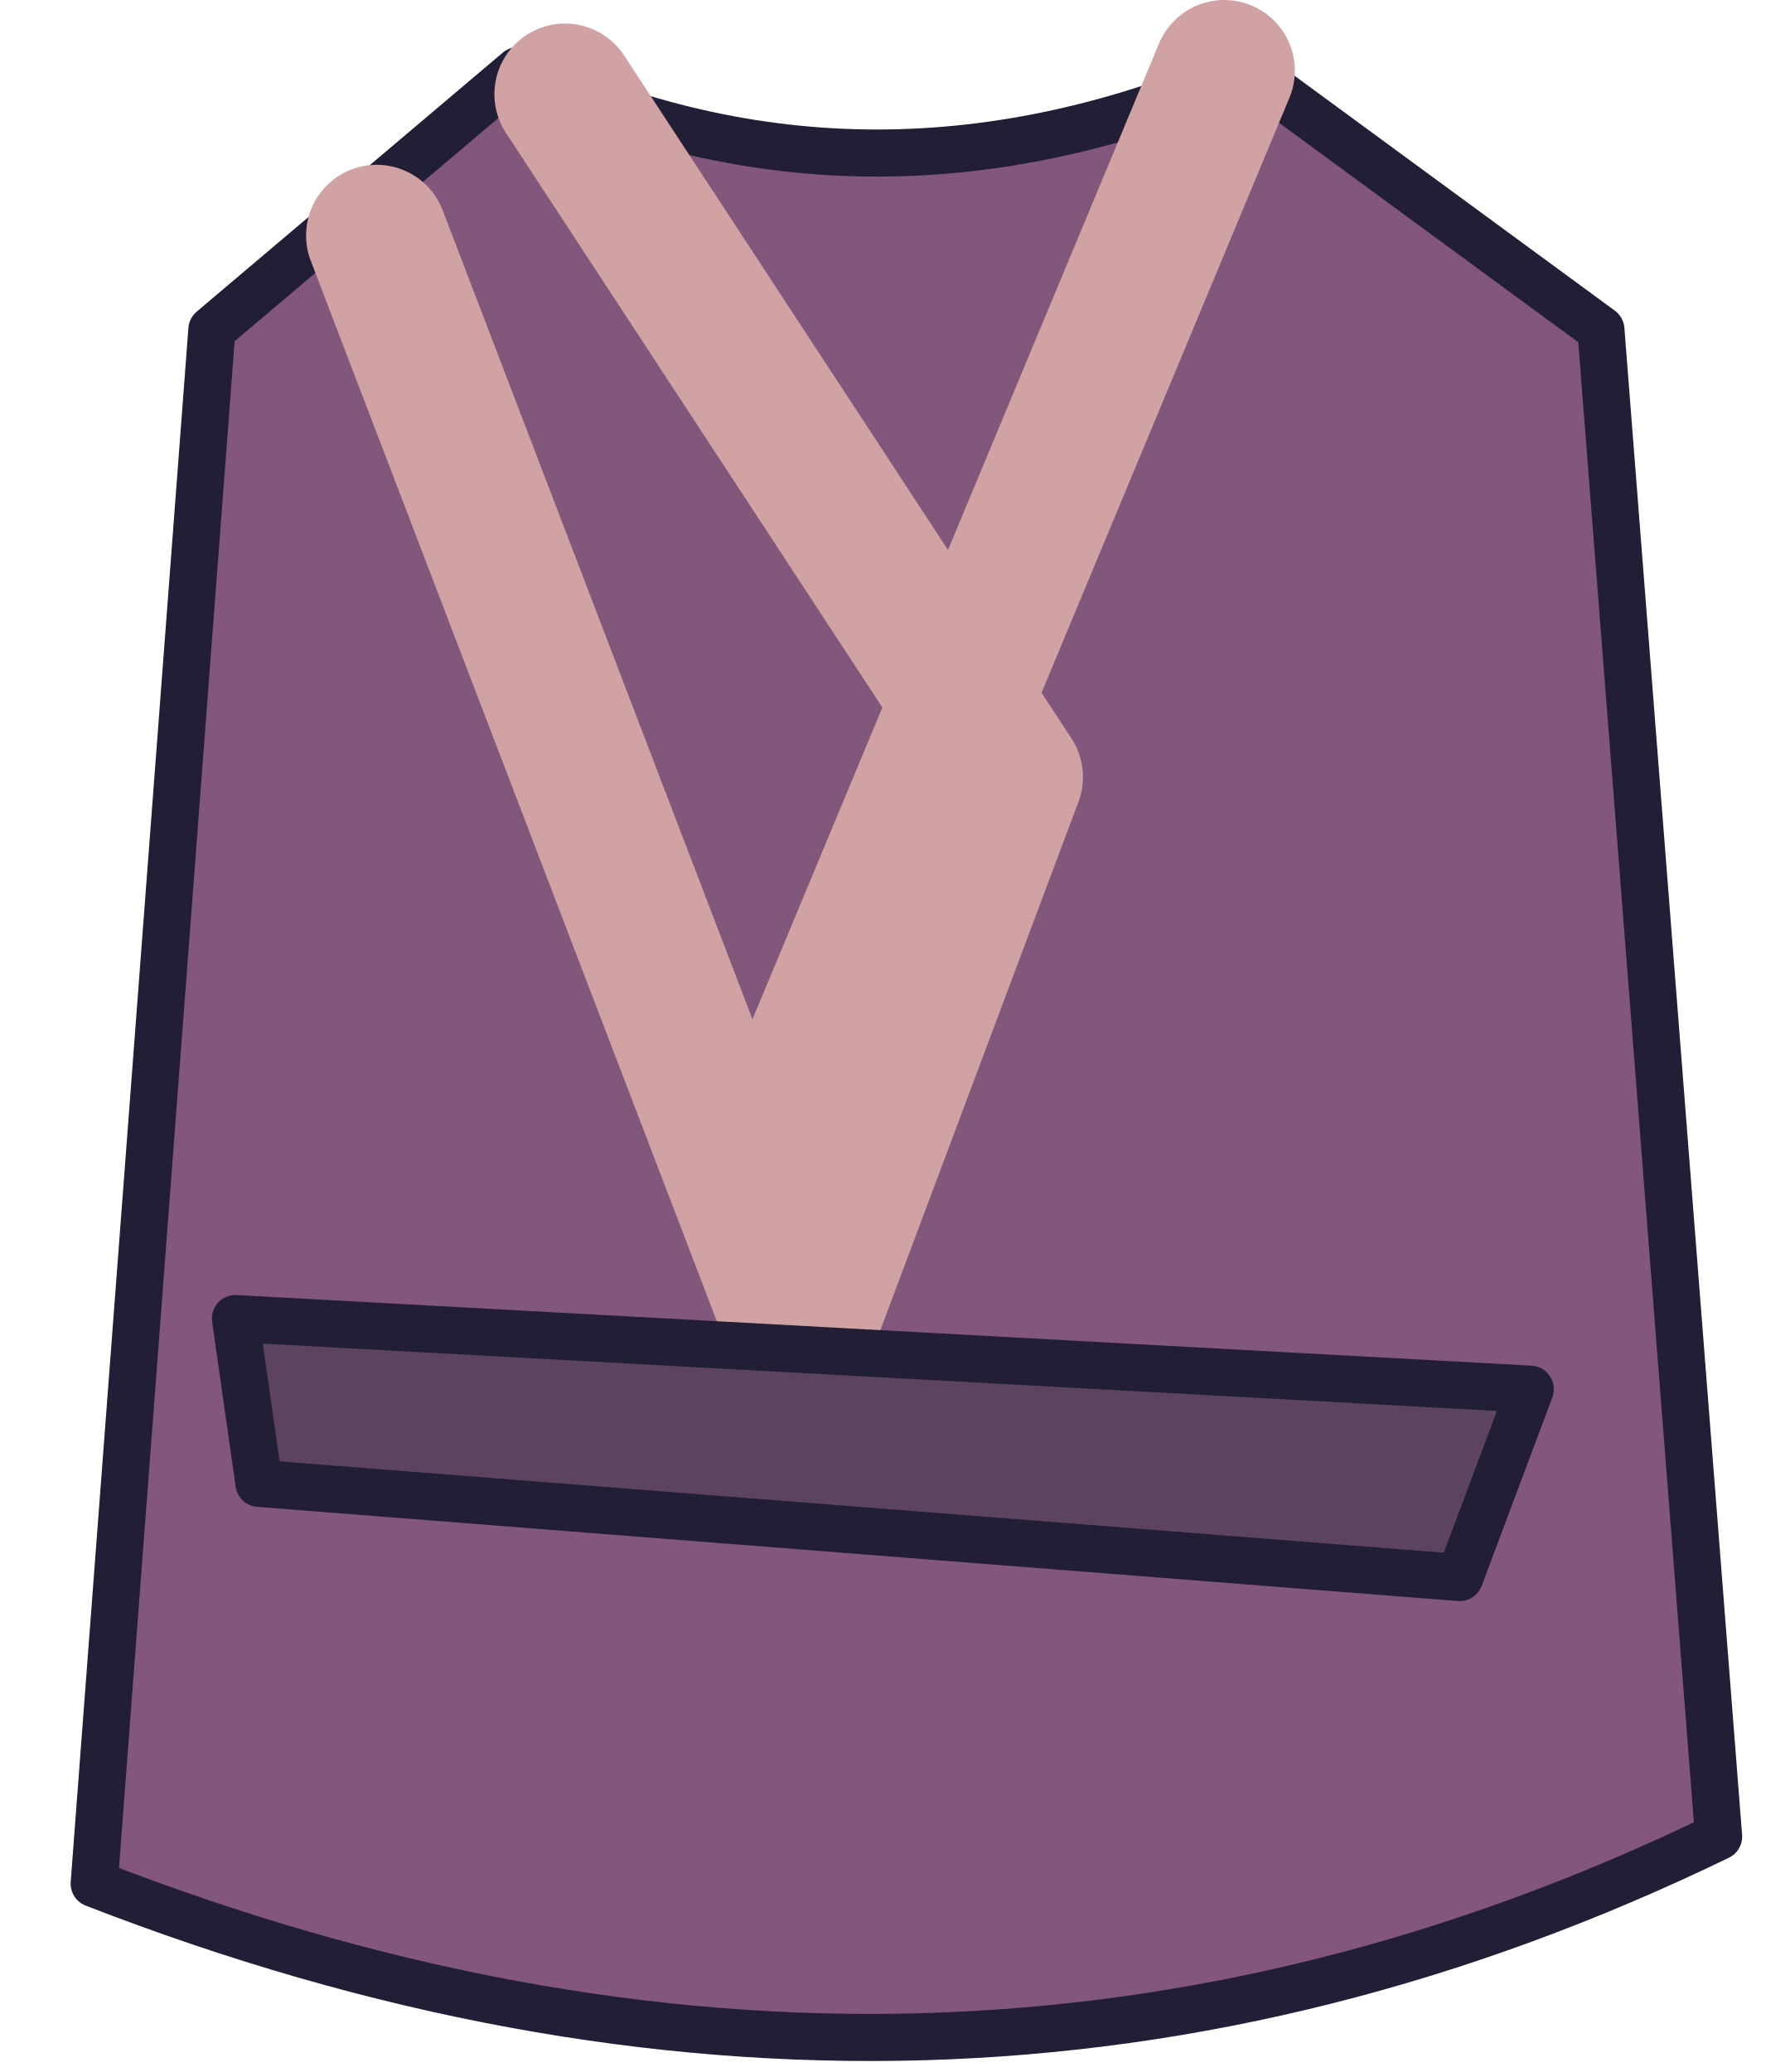
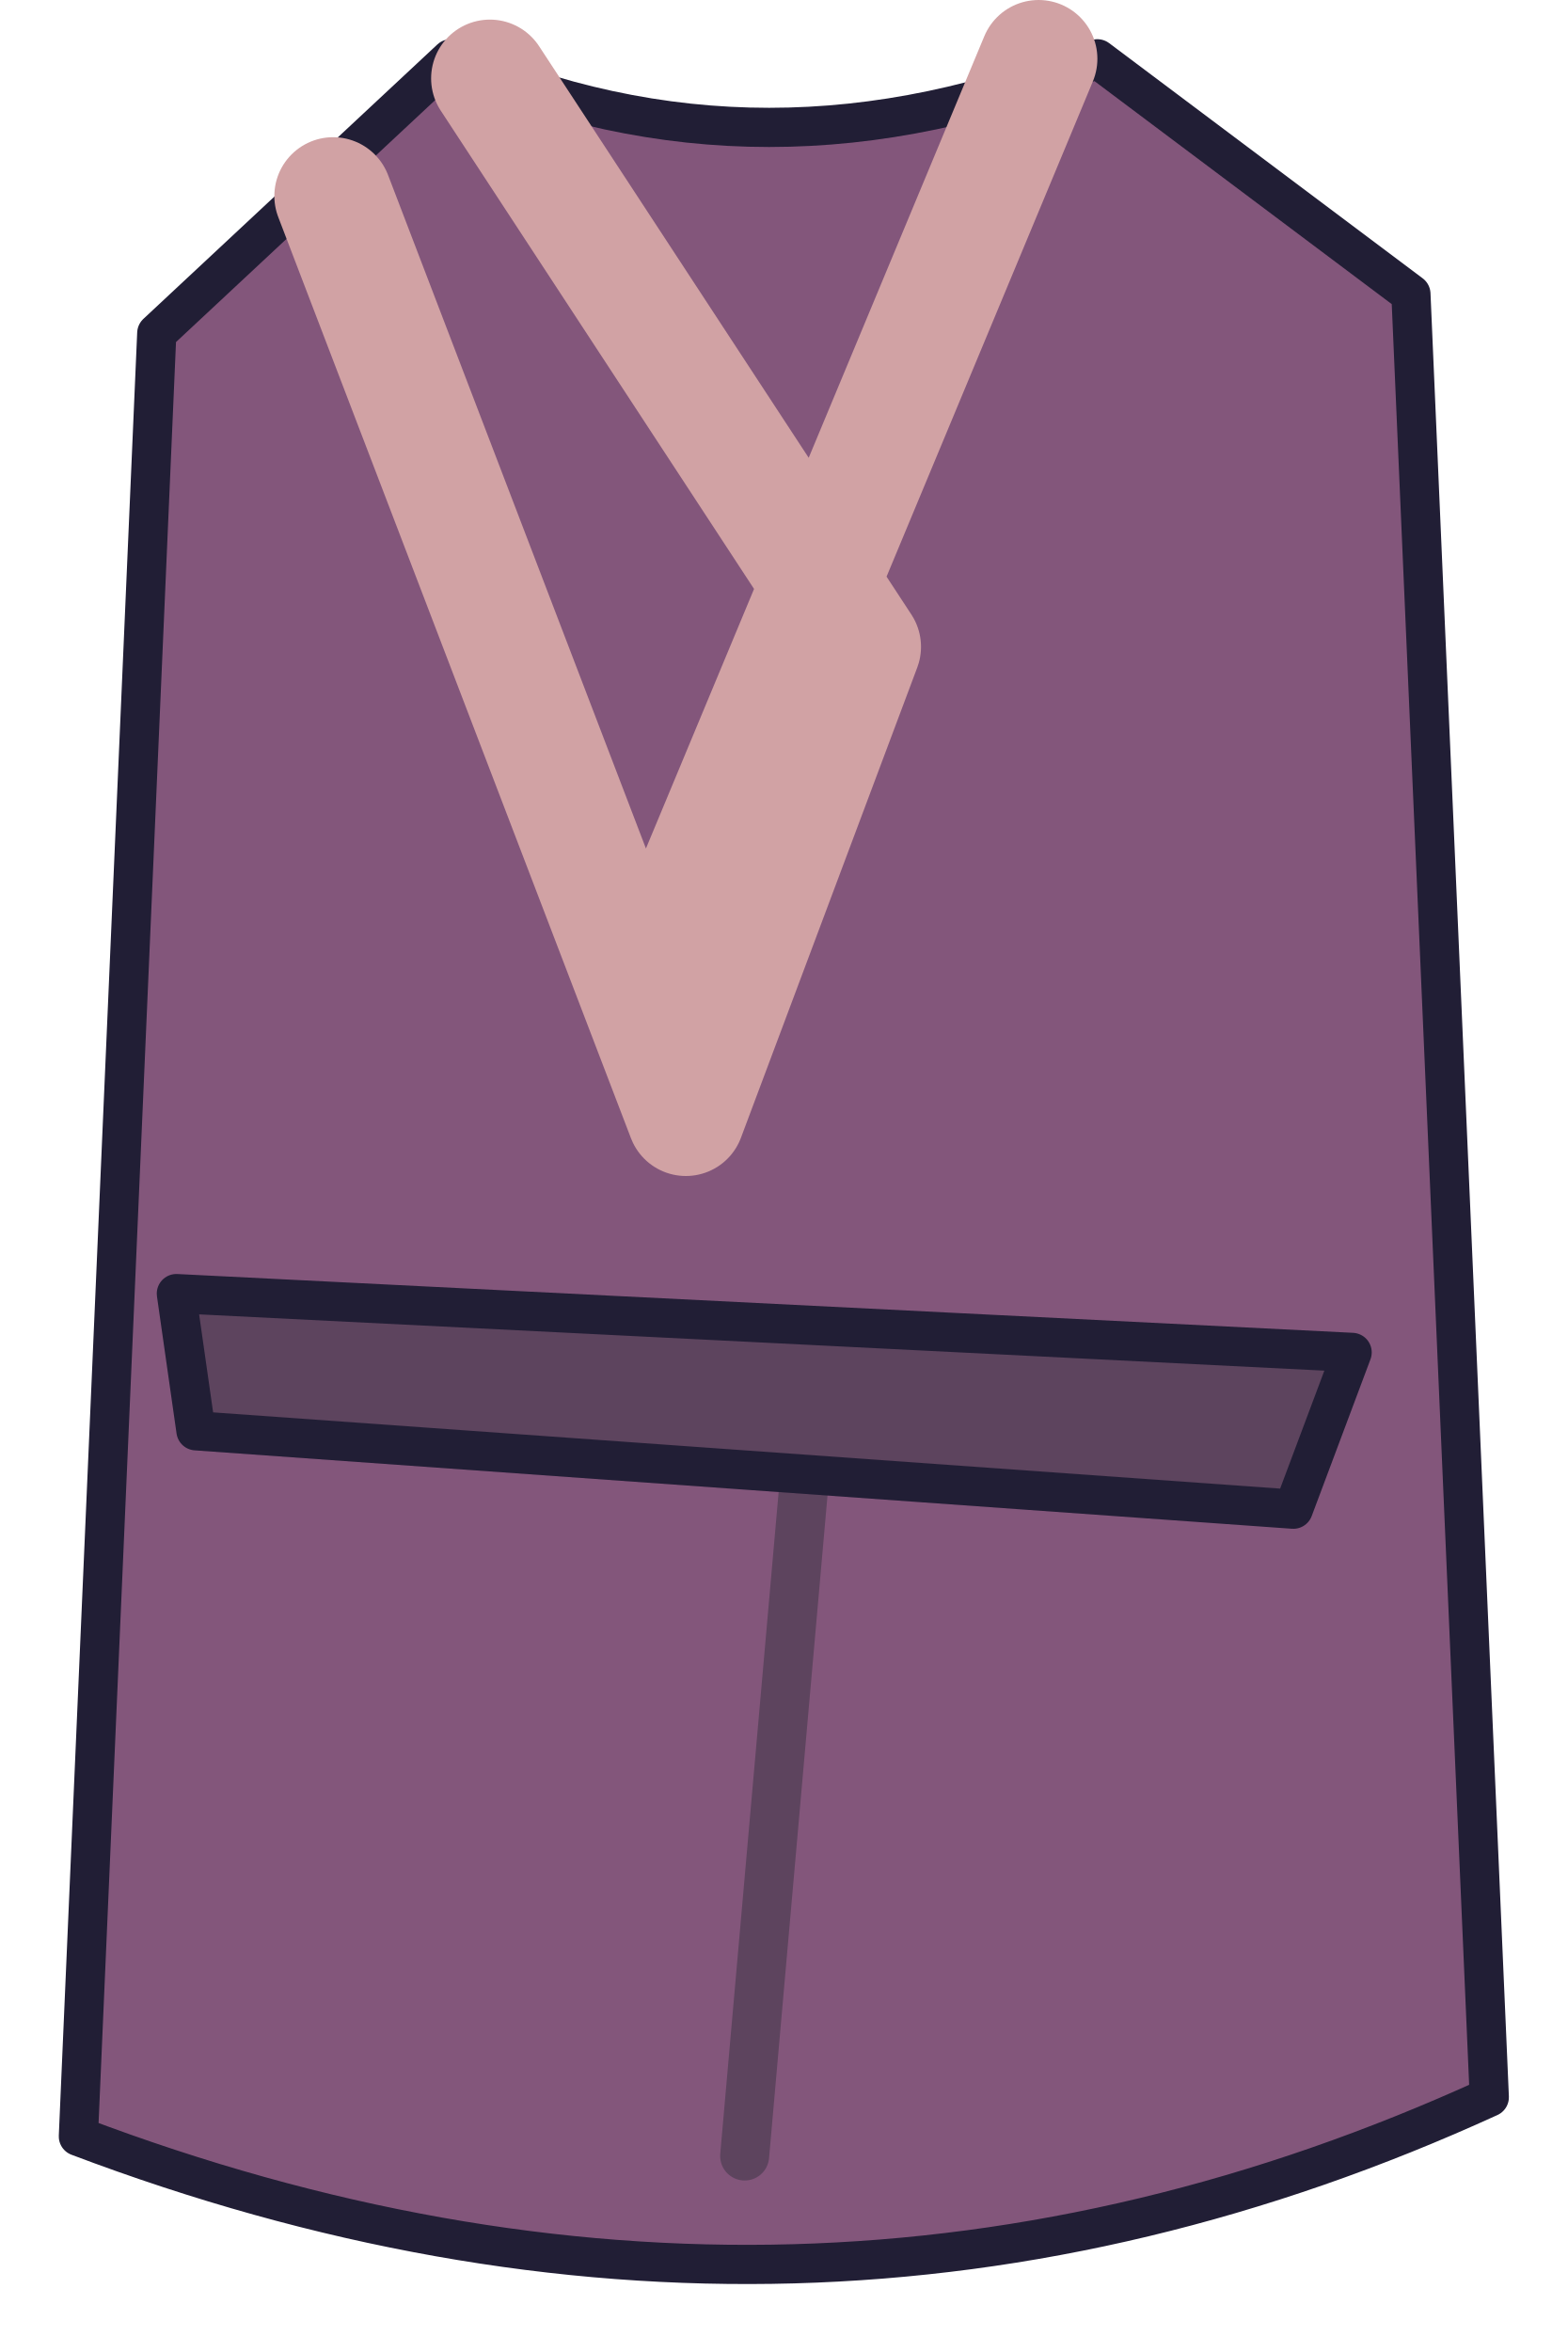
- <svg xmlns="http://www.w3.org/2000/svg" width="76" height="88" viewBox="0 0 76 88">
-   <path d="M22 3q15 7 31 0l15 11 5 64q-33 16 -69 2l5 -66Z" fill="#83567b" stroke="#211e35" stroke-width="2" stroke-linejoin="round" stroke-linecap="round" />
-   <path d="M24 4l19 29 -9 24 -18 -47m36 -7 -20 48" fill="none" stroke="#d1a2a4" stroke-width="6" stroke-linejoin="round" stroke-linecap="round" />
-   <path d="M10 56l55 3 -3 8 -51 -4Z" fill="#5d445e" stroke="#211e35" stroke-width="2" stroke-linejoin="round" stroke-linecap="round" />
+ <svg xmlns="http://www.w3.org/2000/svg" width="80" height="120" viewBox="0 0 80 120">
+   <path d="M23 3q16 7 33 0l16 12 4 92q-35 16 -72 2l4 -92Z" fill="#83567b" stroke="#211e35" stroke-width="2" stroke-linejoin="round" stroke-linecap="round" />
+   <path d="M41 76l-3 34" fill="none" stroke="#5d445e" stroke-width="2.5" stroke-linecap="round" />
+   <path d="M25 4l19 29 -9 24 -18 -47m36 -7 -20 48" fill="none" stroke="#d1a2a4" stroke-width="6" stroke-linejoin="round" stroke-linecap="round" />
+   <path d="M9 66l60 3 -3 8 -56 -4Z" fill="#5d445e" stroke="#211e35" stroke-width="2" stroke-linejoin="round" stroke-linecap="round" />
</svg>
